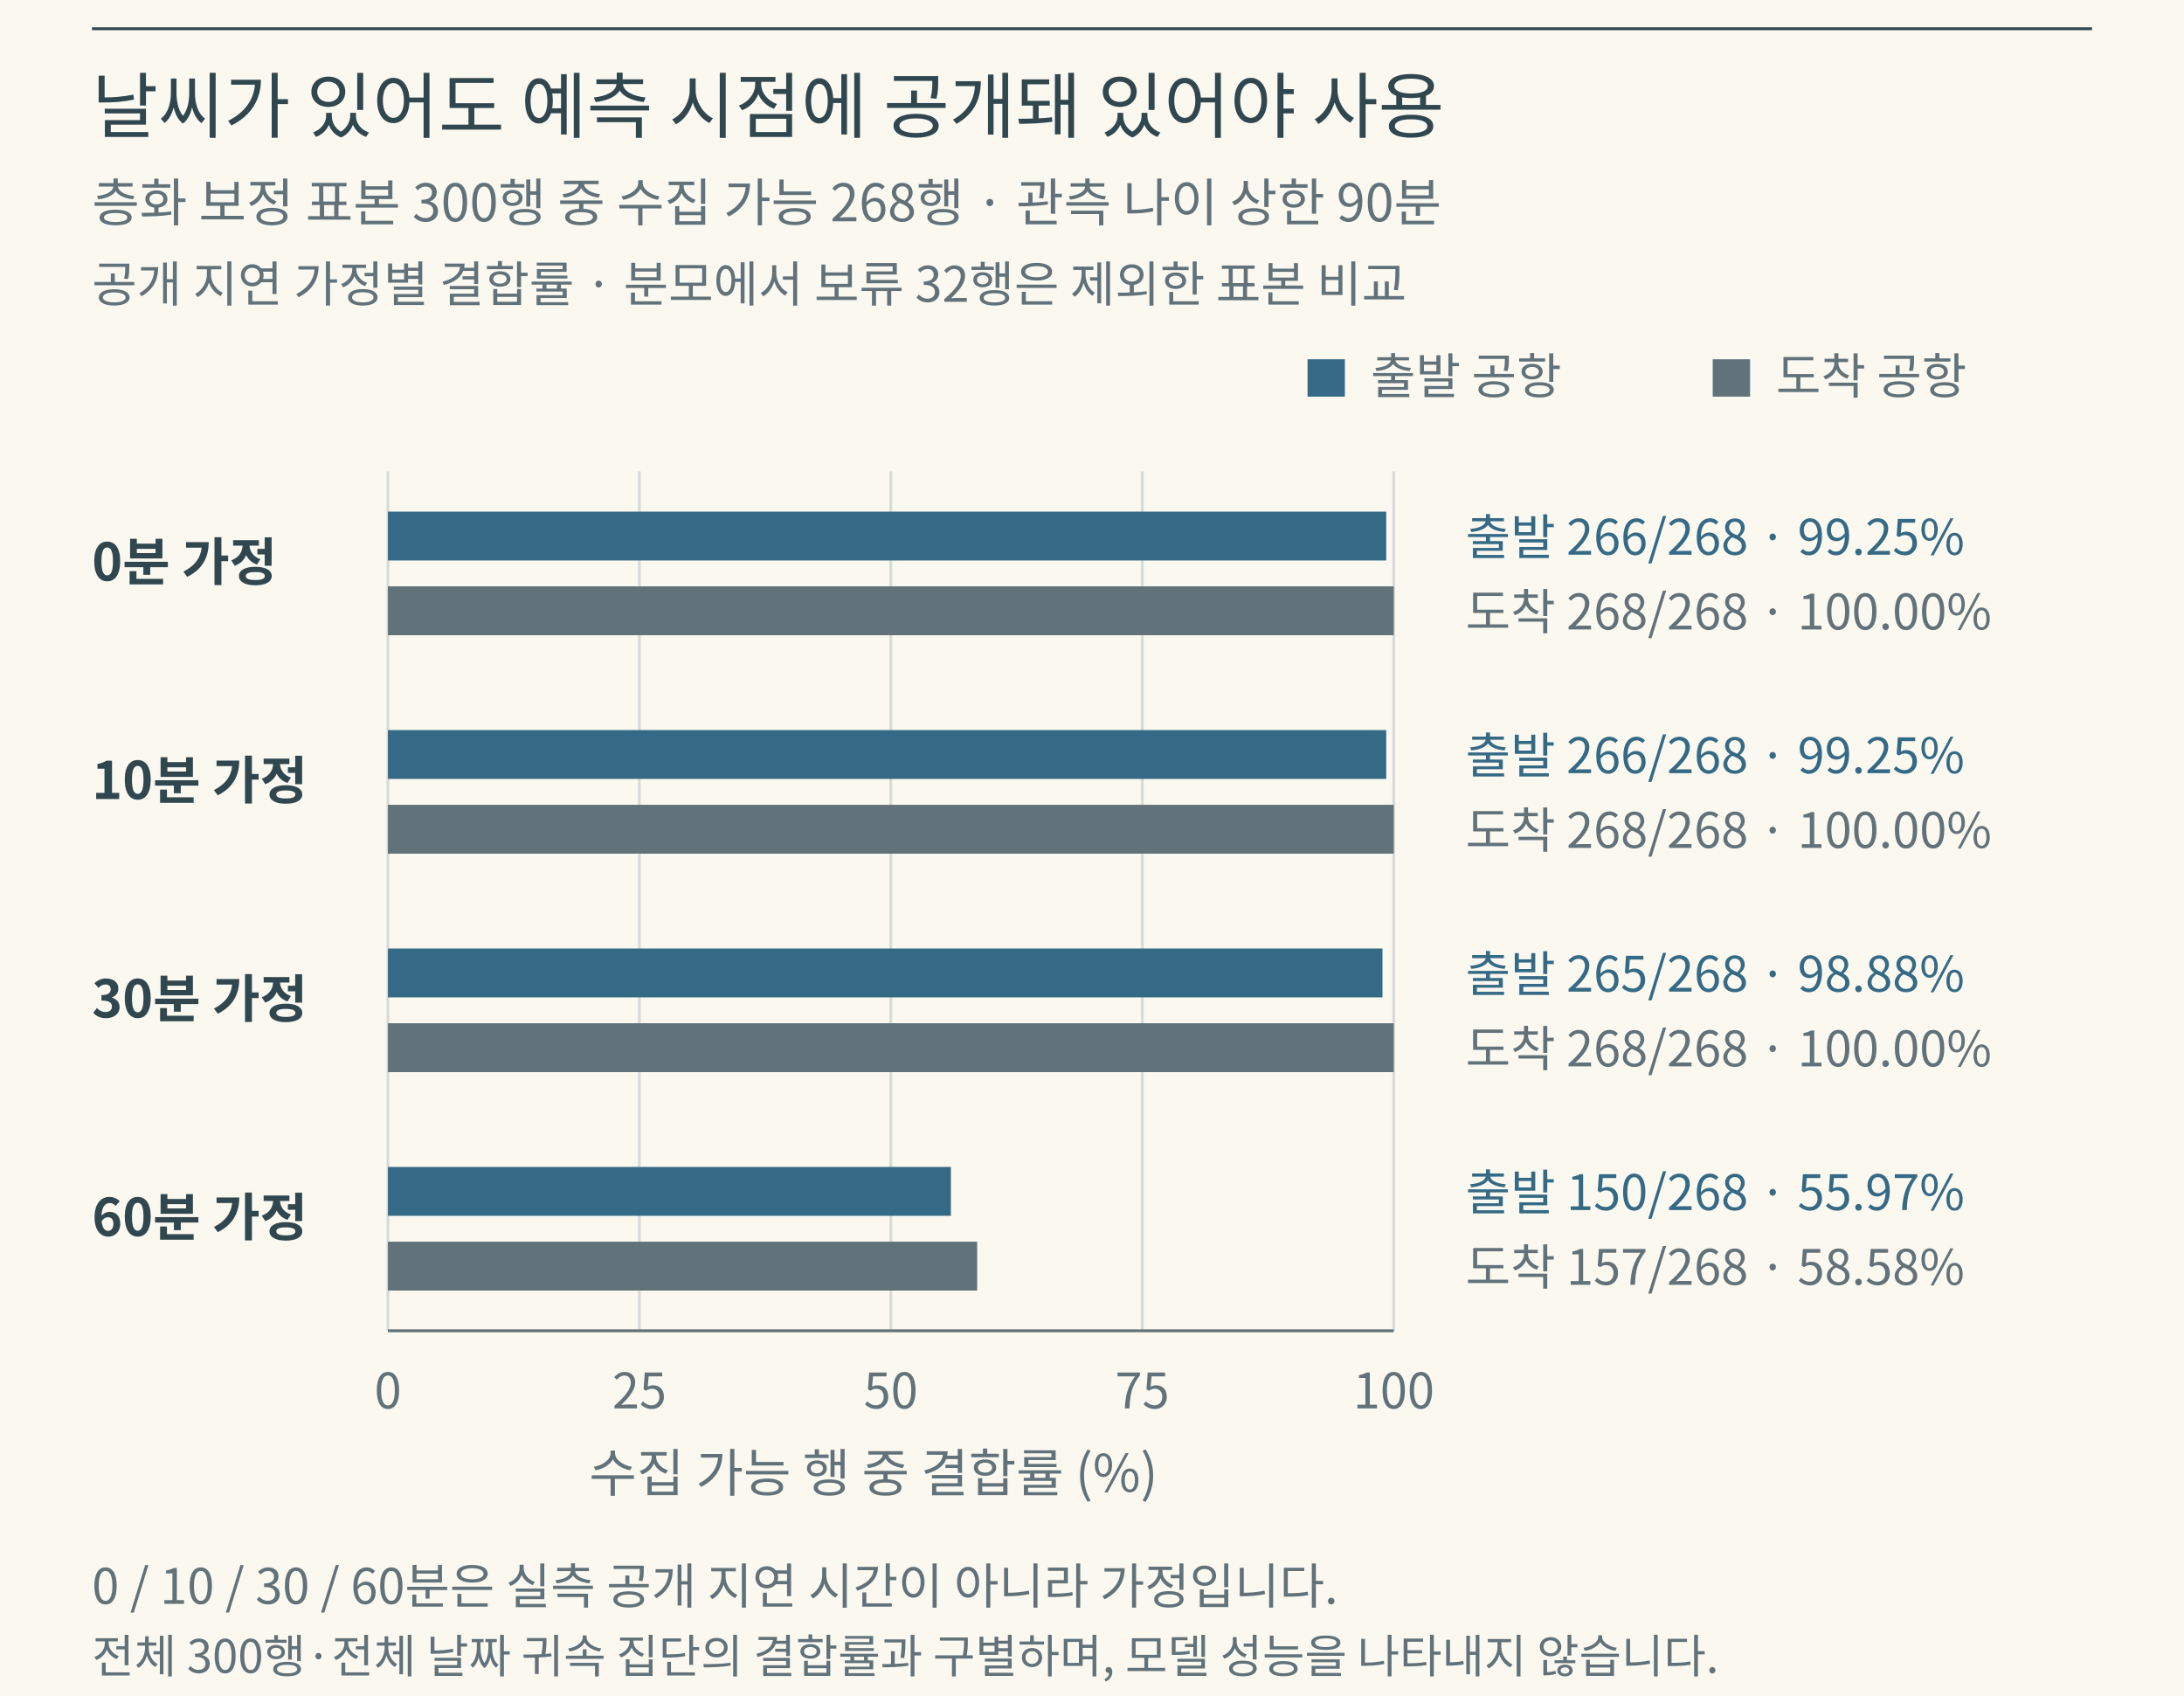
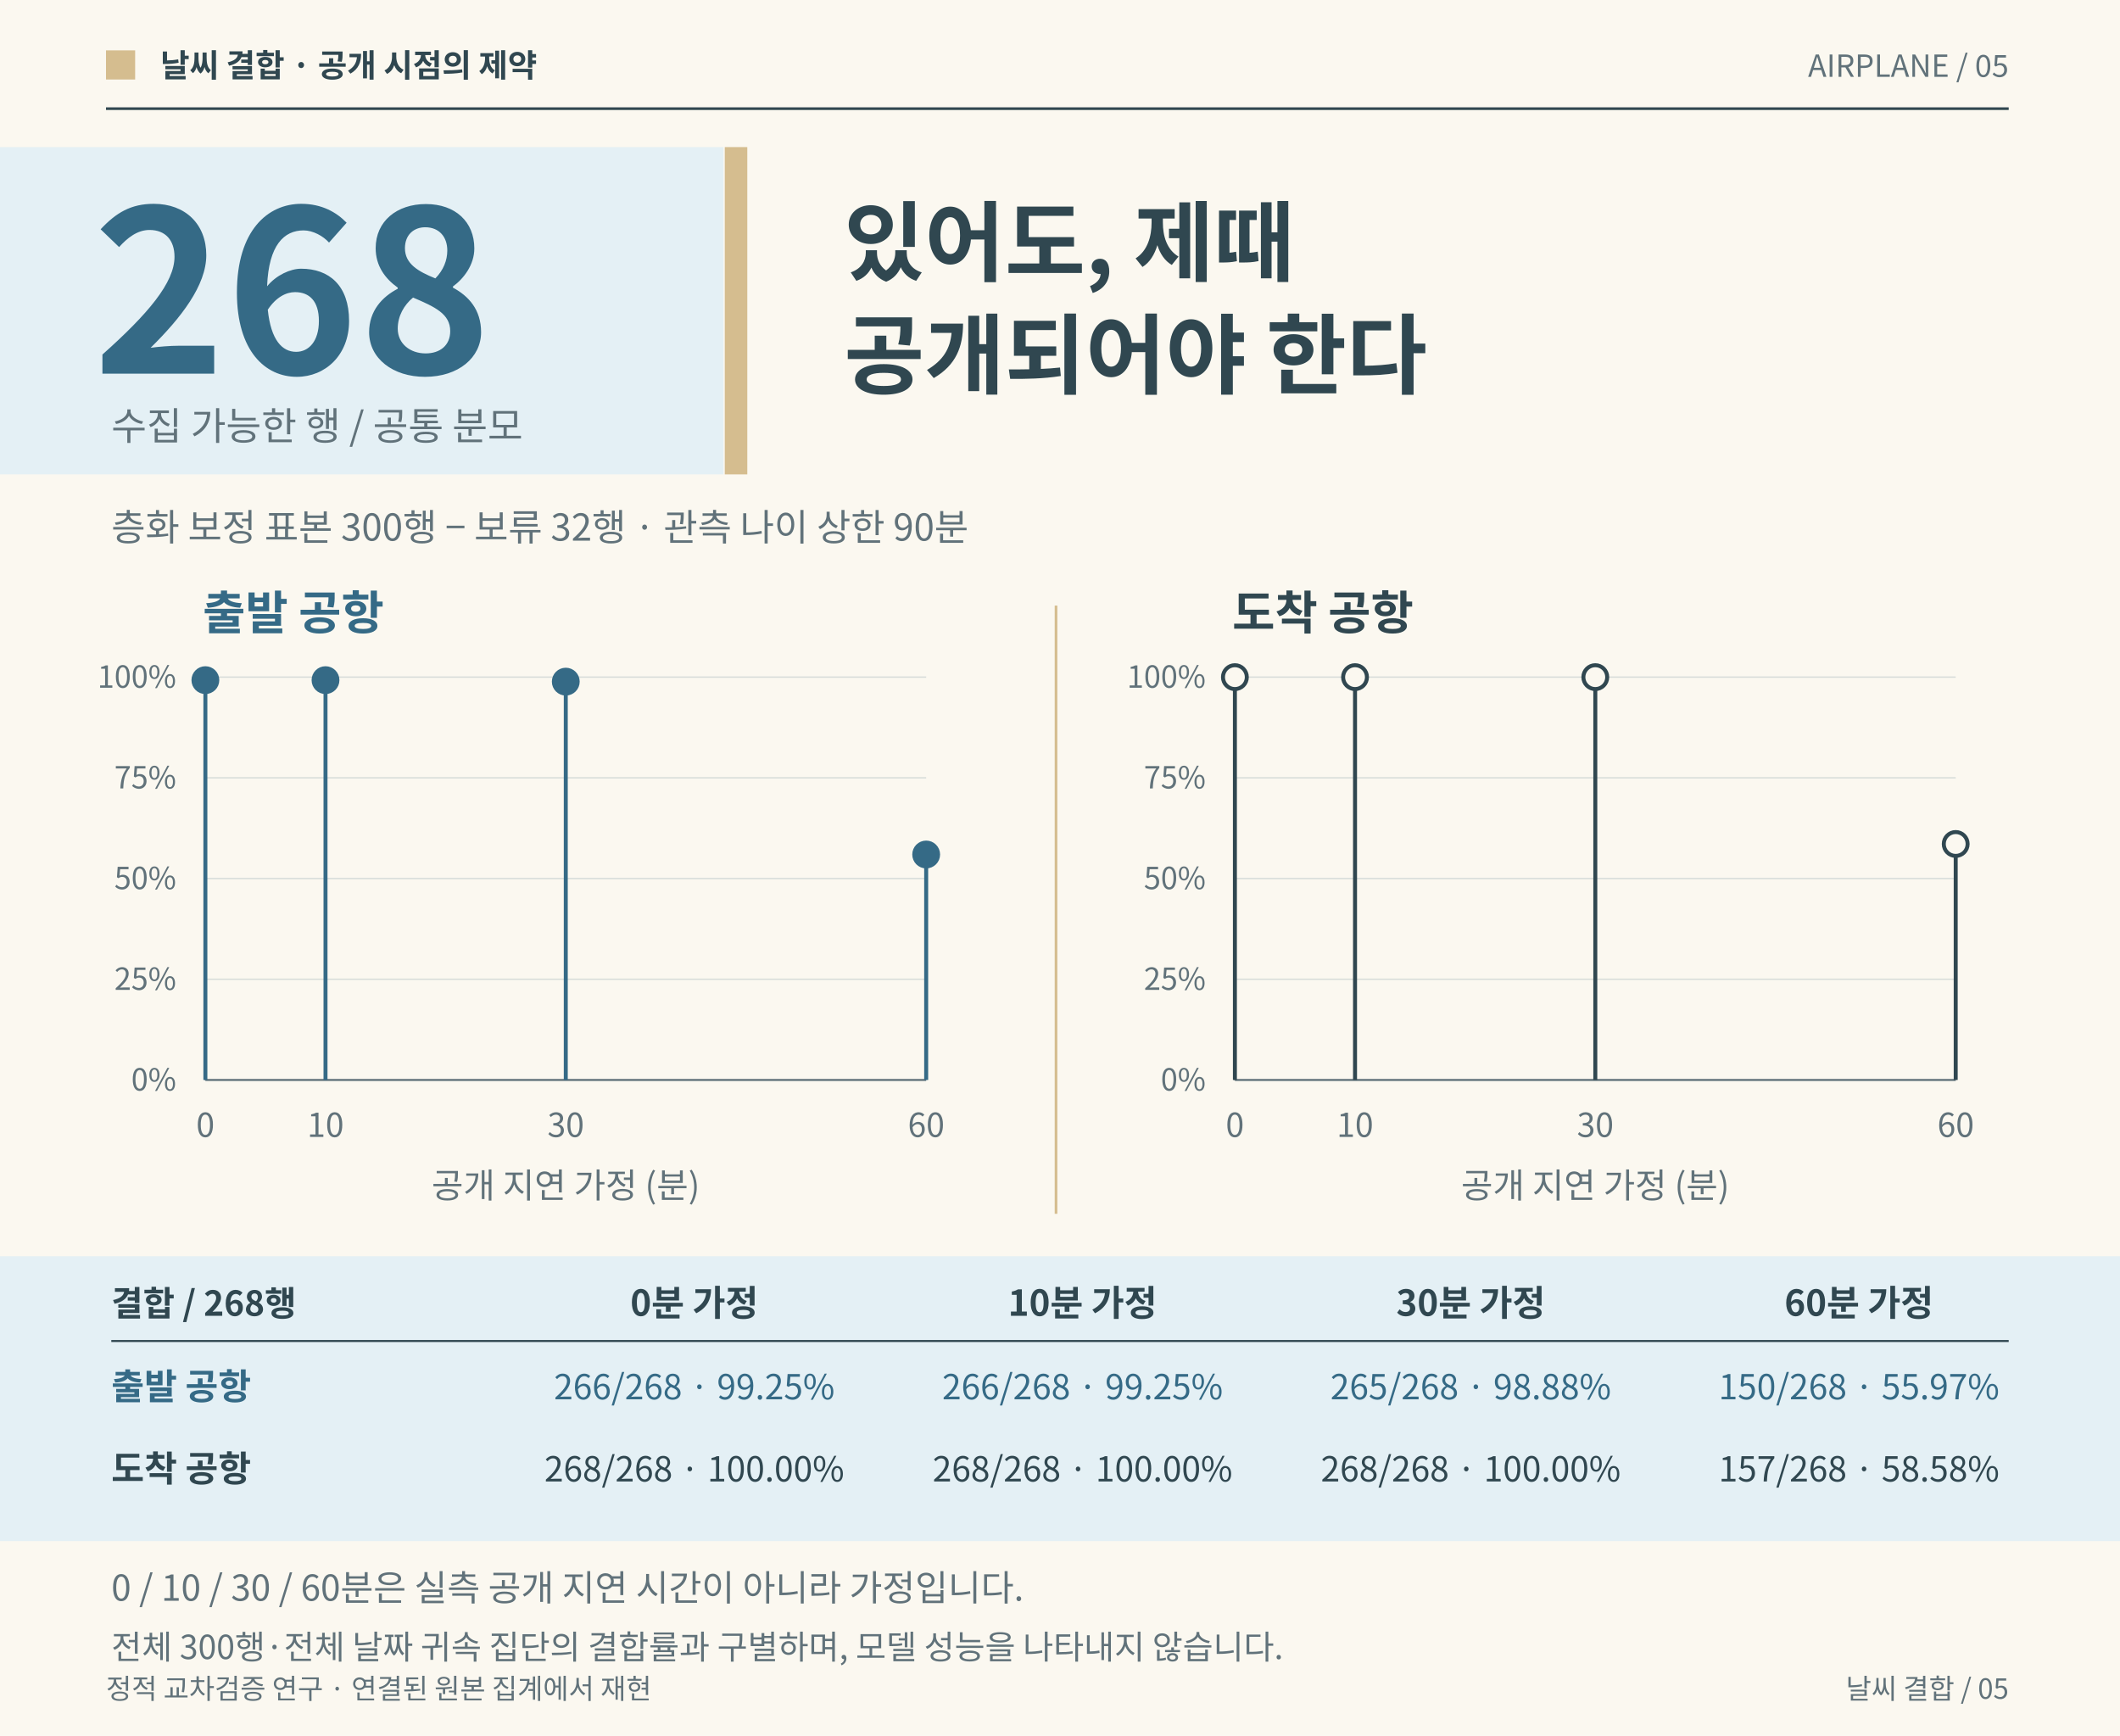
- <svg xmlns="http://www.w3.org/2000/svg" width="1600" height="1242.105" viewBox="0 0 760 590" role="img" aria-labelledby="title desc">
+ <svg xmlns="http://www.w3.org/2000/svg" width="1600" height="1310" viewBox="0 0 1600 1310" role="img" aria-labelledby="title desc" data-design="flight-magazine-c" data-chart-type="latency-small-multiple-lollipops">
  <style>text{font-family:"Noto Sans CJK KR","Malgun Gothic","Apple SD Gothic Neo",sans-serif;font-variant-numeric:tabular-nums}</style>
-   <rect width="760" height="590" fill="#FBF8F0" />
-   <line x1="32" y1="10" x2="728" y2="10" stroke="#304750" stroke-width="1" />
-   <text x="32.000" y="46.000" font-size="25" fill="#304750" font-weight="500" text-anchor="start" style="font-family:Noto Sans CJK KR, Malgun Gothic, Apple SD Gothic Neo, sans-serif">날씨가 있어도 예측 시점에 공개돼 있어야 사용</text>
-   <text x="32.000" y="77.000" font-size="18" fill="#61727A" font-weight="400" text-anchor="start">층화 보정 표본 300행 중 수집 가능 268행 · 관측 나이 상한 90분</text>
-   <text x="32.000" y="105.000" font-size="17" fill="#61727A" font-weight="400" text-anchor="start">공개 지연 가정별 결합률 · 분모에서 보류 32행은 제외한 표본 비교</text>
-   <rect x="455.000" y="125.000" width="13.000" height="13.000" rx="0" fill="#356A86" />
-   <text x="477.000" y="137.000" font-size="17" fill="#61727A" font-weight="400" text-anchor="start">출발 공항</text>
-   <rect x="596.000" y="125.000" width="13.000" height="13.000" rx="0" fill="#61727A" />
-   <text x="618.000" y="137.000" font-size="17" fill="#61727A" font-weight="400" text-anchor="start">도착 공항</text>
-   <line x1="135.000" y1="164.000" x2="135.000" y2="463.000" stroke="#D7DCD9" stroke-width="1" />
-   <text x="135.000" y="490.000" font-size="17" fill="#61727A" font-weight="400" text-anchor="middle">0</text>
-   <line x1="222.500" y1="164.000" x2="222.500" y2="463.000" stroke="#D7DCD9" stroke-width="1" />
-   <text x="222.500" y="490.000" font-size="17" fill="#61727A" font-weight="400" text-anchor="middle">25</text>
-   <line x1="310.000" y1="164.000" x2="310.000" y2="463.000" stroke="#D7DCD9" stroke-width="1" />
-   <text x="310.000" y="490.000" font-size="17" fill="#61727A" font-weight="400" text-anchor="middle">50</text>
-   <line x1="397.500" y1="164.000" x2="397.500" y2="463.000" stroke="#D7DCD9" stroke-width="1" />
-   <text x="397.500" y="490.000" font-size="17" fill="#61727A" font-weight="400" text-anchor="middle">75</text>
-   <line x1="485.000" y1="164.000" x2="485.000" y2="463.000" stroke="#D7DCD9" stroke-width="1" />
-   <text x="485.000" y="490.000" font-size="17" fill="#61727A" font-weight="400" text-anchor="middle">100</text>
-   <text x="32.000" y="202.000" font-size="18" fill="#304750" font-weight="600" text-anchor="start">0분 가정</text>
-   <rect x="135.000" y="178.000" width="347.388" height="17.000" rx="0" fill="#356A86" />
-   <text x="510.000" y="193.000" font-size="17" fill="#356A86" font-weight="400" text-anchor="start">출발 266/268 · 99.25%</text>
-   <rect x="135.000" y="204.000" width="350.000" height="17.000" rx="0" fill="#61727A" />
-   <text x="510.000" y="219.000" font-size="17" fill="#61727A" font-weight="400" text-anchor="start">도착 268/268 · 100.00%</text>
-   <text x="32.000" y="278.000" font-size="18" fill="#304750" font-weight="600" text-anchor="start">10분 가정</text>
-   <rect x="135.000" y="254.000" width="347.388" height="17.000" rx="0" fill="#356A86" />
-   <text x="510.000" y="269.000" font-size="17" fill="#356A86" font-weight="400" text-anchor="start">출발 266/268 · 99.25%</text>
-   <rect x="135.000" y="280.000" width="350.000" height="17.000" rx="0" fill="#61727A" />
-   <text x="510.000" y="295.000" font-size="17" fill="#61727A" font-weight="400" text-anchor="start">도착 268/268 · 100.00%</text>
-   <text x="32.000" y="354.000" font-size="18" fill="#304750" font-weight="600" text-anchor="start">30분 가정</text>
-   <rect x="135.000" y="330.000" width="346.082" height="17.000" rx="0" fill="#356A86" />
-   <text x="510.000" y="345.000" font-size="17" fill="#356A86" font-weight="400" text-anchor="start">출발 265/268 · 98.88%</text>
-   <rect x="135.000" y="356.000" width="350.000" height="17.000" rx="0" fill="#61727A" />
-   <text x="510.000" y="371.000" font-size="17" fill="#61727A" font-weight="400" text-anchor="start">도착 268/268 · 100.00%</text>
-   <text x="32.000" y="430.000" font-size="18" fill="#304750" font-weight="600" text-anchor="start">60분 가정</text>
-   <rect x="135.000" y="406.000" width="195.896" height="17.000" rx="0" fill="#356A86" />
-   <text x="510.000" y="421.000" font-size="17" fill="#356A86" font-weight="400" text-anchor="start">출발 150/268 · 55.97%</text>
-   <rect x="135.000" y="432.000" width="205.037" height="17.000" rx="0" fill="#61727A" />
-   <text x="510.000" y="447.000" font-size="17" fill="#61727A" font-weight="400" text-anchor="start">도착 157/268 · 58.58%</text>
-   <line x1="135.000" y1="463.000" x2="485.000" y2="463.000" stroke="#61727A" stroke-width="1" />
-   <text x="205.000" y="519.000" font-size="18" fill="#61727A" font-weight="400" text-anchor="start">수집 가능 행 중 결합률 (%)</text>
-   <text x="32.000" y="558.000" font-size="17" fill="#61727A" font-weight="400" text-anchor="start">0 / 10 / 30 / 60분은 실측 공개 지연 시간이 아니라 가정입니다.</text>
-   <text x="32.000" y="582.000" font-size="16" fill="#61727A" font-weight="400" text-anchor="start">전체 300행·전체 날짜 귀속 집단의 결합률과 구별하며, 모델 성능을 나타내지 않습니다.</text>
+   <rect width="1600" height="1310" fill="#FBF8F0" />
+   <rect x="0.000" y="111.000" width="546.000" height="247.000" fill="#E4F0F5" />
+   <rect x="547.000" y="111.000" width="17.000" height="247.000" fill="#D5BD8F" />
+   <rect x="80.000" y="38.000" width="22.000" height="22.000" fill="#D5BD8F" />
+   <text x="121.000" y="58.000" font-size="24" fill="#304750" font-weight="600" text-anchor="start">날씨 결합 · 공개 시점의 제약</text>
+   <text x="1516.000" y="58.000" font-size="23" fill="#61727A" font-weight="400" text-anchor="end">AIRPLANE  /  05</text>
+   <line x1="80.000" y1="82.000" x2="1516.000" y2="82.000" stroke="#304750" stroke-width="2" />
+   <text x="70.000" y="282.000" font-size="170" fill="#356A86" font-weight="700" text-anchor="start" style="font-family:Noto Sans CJK KR, Malgun Gothic, Apple SD Gothic Neo, sans-serif">268</text>
+   <text x="84.000" y="332.000" font-size="29" fill="#61727A" font-weight="400" text-anchor="start">수집 가능한 행 / 공통 분모</text>
+   <text x="637.000" y="207.000" font-size="66" fill="#304750" font-weight="700" text-anchor="start" style="font-family:Noto Sans CJK KR, Malgun Gothic, Apple SD Gothic Neo, sans-serif">있어도, 제때</text>
+   <text x="637.000" y="292.000" font-size="66" fill="#304750" font-weight="700" text-anchor="start" style="font-family:Noto Sans CJK KR, Malgun Gothic, Apple SD Gothic Neo, sans-serif">공개되어야 한다</text>
+   <text x="84.000" y="408.000" font-size="28" fill="#61727A" font-weight="400" text-anchor="start">층화 보정 표본 300행 − 보류 32행 · 관측 나이 상한 90분</text>
+   <text x="153.000" y="475.000" font-size="35" fill="#356A86" font-weight="700" text-anchor="start">출발 공항</text>
+   <line x1="155.000" y1="815.000" x2="699.000" y2="815.000" stroke="#D7DCD9" stroke-width="1" />
+   <text x="133.000" y="823.000" font-size="23" fill="#61727A" font-weight="400" text-anchor="end">0%</text>
+   <line x1="155.000" y1="739.000" x2="699.000" y2="739.000" stroke="#D7DCD9" stroke-width="1" />
+   <text x="133.000" y="747.000" font-size="23" fill="#61727A" font-weight="400" text-anchor="end">25%</text>
+   <line x1="155.000" y1="663.000" x2="699.000" y2="663.000" stroke="#D7DCD9" stroke-width="1" />
+   <text x="133.000" y="671.000" font-size="23" fill="#61727A" font-weight="400" text-anchor="end">50%</text>
+   <line x1="155.000" y1="587.000" x2="699.000" y2="587.000" stroke="#D7DCD9" stroke-width="1" />
+   <text x="133.000" y="595.000" font-size="23" fill="#61727A" font-weight="400" text-anchor="end">75%</text>
+   <line x1="155.000" y1="511.000" x2="699.000" y2="511.000" stroke="#D7DCD9" stroke-width="1" />
+   <text x="133.000" y="519.000" font-size="23" fill="#61727A" font-weight="400" text-anchor="end">100%</text>
+   <line x1="155.000" y1="511.000" x2="155.000" y2="815.000" stroke="#61727A" stroke-width="1.5" />
+   <line x1="155.000" y1="815.000" x2="699.000" y2="815.000" stroke="#61727A" stroke-width="1.5" />
+   <line x1="155.000" y1="815.000" x2="155.000" y2="513.269" stroke="#356A86" stroke-width="3" />
+   <circle cx="155.000" cy="513.269" r="9" fill="#356A86" stroke="#356A86" stroke-width="3" />
+   <text x="155.000" y="858.000" font-size="25" fill="#61727A" font-weight="400" text-anchor="middle">0</text>
+   <line x1="245.667" y1="815.000" x2="245.667" y2="513.269" stroke="#356A86" stroke-width="3" />
+   <circle cx="245.667" cy="513.269" r="9" fill="#356A86" stroke="#356A86" stroke-width="3" />
+   <text x="245.667" y="858.000" font-size="25" fill="#61727A" font-weight="400" text-anchor="middle">10</text>
+   <line x1="427.000" y1="815.000" x2="427.000" y2="514.403" stroke="#356A86" stroke-width="3" />
+   <circle cx="427.000" cy="514.403" r="9" fill="#356A86" stroke="#356A86" stroke-width="3" />
+   <text x="427.000" y="858.000" font-size="25" fill="#61727A" font-weight="400" text-anchor="middle">30</text>
+   <line x1="699.000" y1="815.000" x2="699.000" y2="644.851" stroke="#356A86" stroke-width="3" />
+   <circle cx="699.000" cy="644.851" r="9" fill="#356A86" stroke="#356A86" stroke-width="3" />
+   <text x="699.000" y="858.000" font-size="25" fill="#61727A" font-weight="400" text-anchor="middle">60</text>
+   <text x="427.000" y="904.000" font-size="26" fill="#61727A" font-weight="400" text-anchor="middle">공개 지연 가정 (분)</text>
+   <text x="930.000" y="475.000" font-size="35" fill="#304750" font-weight="700" text-anchor="start">도착 공항</text>
+   <line x1="932.000" y1="815.000" x2="1476.000" y2="815.000" stroke="#D7DCD9" stroke-width="1" />
+   <text x="910.000" y="823.000" font-size="23" fill="#61727A" font-weight="400" text-anchor="end">0%</text>
+   <line x1="932.000" y1="739.000" x2="1476.000" y2="739.000" stroke="#D7DCD9" stroke-width="1" />
+   <text x="910.000" y="747.000" font-size="23" fill="#61727A" font-weight="400" text-anchor="end">25%</text>
+   <line x1="932.000" y1="663.000" x2="1476.000" y2="663.000" stroke="#D7DCD9" stroke-width="1" />
+   <text x="910.000" y="671.000" font-size="23" fill="#61727A" font-weight="400" text-anchor="end">50%</text>
+   <line x1="932.000" y1="587.000" x2="1476.000" y2="587.000" stroke="#D7DCD9" stroke-width="1" />
+   <text x="910.000" y="595.000" font-size="23" fill="#61727A" font-weight="400" text-anchor="end">75%</text>
+   <line x1="932.000" y1="511.000" x2="1476.000" y2="511.000" stroke="#D7DCD9" stroke-width="1" />
+   <text x="910.000" y="519.000" font-size="23" fill="#61727A" font-weight="400" text-anchor="end">100%</text>
+   <line x1="932.000" y1="511.000" x2="932.000" y2="815.000" stroke="#61727A" stroke-width="1.5" />
+   <line x1="932.000" y1="815.000" x2="1476.000" y2="815.000" stroke="#61727A" stroke-width="1.5" />
+   <line x1="932.000" y1="815.000" x2="932.000" y2="511.000" stroke="#304750" stroke-width="3" />
+   <circle cx="932.000" cy="511.000" r="9" fill="#FBF8F0" stroke="#304750" stroke-width="3" />
+   <text x="932.000" y="858.000" font-size="25" fill="#61727A" font-weight="400" text-anchor="middle">0</text>
+   <line x1="1022.667" y1="815.000" x2="1022.667" y2="511.000" stroke="#304750" stroke-width="3" />
+   <circle cx="1022.667" cy="511.000" r="9" fill="#FBF8F0" stroke="#304750" stroke-width="3" />
+   <text x="1022.667" y="858.000" font-size="25" fill="#61727A" font-weight="400" text-anchor="middle">10</text>
+   <line x1="1204.000" y1="815.000" x2="1204.000" y2="511.000" stroke="#304750" stroke-width="3" />
+   <circle cx="1204.000" cy="511.000" r="9" fill="#FBF8F0" stroke="#304750" stroke-width="3" />
+   <text x="1204.000" y="858.000" font-size="25" fill="#61727A" font-weight="400" text-anchor="middle">30</text>
+   <line x1="1476.000" y1="815.000" x2="1476.000" y2="636.910" stroke="#304750" stroke-width="3" />
+   <circle cx="1476.000" cy="636.910" r="9" fill="#FBF8F0" stroke="#304750" stroke-width="3" />
+   <text x="1476.000" y="858.000" font-size="25" fill="#61727A" font-weight="400" text-anchor="middle">60</text>
+   <text x="1204.000" y="904.000" font-size="26" fill="#61727A" font-weight="400" text-anchor="middle">공개 지연 가정 (분)</text>
+   <line x1="797.000" y1="457.000" x2="797.000" y2="916.000" stroke="#D5BD8F" stroke-width="2" />
+   <rect x="0.000" y="948.000" width="1600.000" height="215.000" fill="#E4F0F5" />
+   <text x="84.000" y="993.000" font-size="26" fill="#304750" font-weight="600" text-anchor="start">결합 / 268행</text>
+   <text x="524.000" y="993.000" font-size="27" fill="#304750" font-weight="600" text-anchor="middle">0분 가정</text>
+   <text x="524.000" y="1056.000" font-size="26" fill="#356A86" font-weight="500" text-anchor="middle">266/268 · 99.25%</text>
+   <text x="524.000" y="1118.000" font-size="26" fill="#304750" font-weight="500" text-anchor="middle">268/268 · 100.00%</text>
+   <text x="817.000" y="993.000" font-size="27" fill="#304750" font-weight="600" text-anchor="middle">10분 가정</text>
+   <text x="817.000" y="1056.000" font-size="26" fill="#356A86" font-weight="500" text-anchor="middle">266/268 · 99.25%</text>
+   <text x="817.000" y="1118.000" font-size="26" fill="#304750" font-weight="500" text-anchor="middle">268/268 · 100.00%</text>
+   <text x="1110.000" y="993.000" font-size="27" fill="#304750" font-weight="600" text-anchor="middle">30분 가정</text>
+   <text x="1110.000" y="1056.000" font-size="26" fill="#356A86" font-weight="500" text-anchor="middle">265/268 · 98.88%</text>
+   <text x="1110.000" y="1118.000" font-size="26" fill="#304750" font-weight="500" text-anchor="middle">268/268 · 100.00%</text>
+   <text x="1403.000" y="993.000" font-size="27" fill="#304750" font-weight="600" text-anchor="middle">60분 가정</text>
+   <text x="1403.000" y="1056.000" font-size="26" fill="#356A86" font-weight="500" text-anchor="middle">150/268 · 55.97%</text>
+   <text x="1403.000" y="1118.000" font-size="26" fill="#304750" font-weight="500" text-anchor="middle">157/268 · 58.58%</text>
+   <line x1="84.000" y1="1012.000" x2="1516.000" y2="1012.000" stroke="#304750" stroke-width="1.5" />
+   <text x="84.000" y="1056.000" font-size="27" fill="#356A86" font-weight="600" text-anchor="start">출발 공항</text>
+   <text x="84.000" y="1118.000" font-size="27" fill="#304750" font-weight="600" text-anchor="start">도착 공항</text>
+   <text x="84.000" y="1208.000" font-size="27" fill="#61727A" font-weight="400" text-anchor="start">0 / 10 / 30 / 60분은 실측 공개 지연 시간이 아니라 가정입니다.</text>
+   <text x="84.000" y="1252.000" font-size="25" fill="#61727A" font-weight="400" text-anchor="start">전체 300행·전체 날짜 귀속 집단의 결합률과 구별하며, 모델 성능을 나타내지 않습니다.</text>
+   <text x="80.000" y="1282.000" font-size="21" fill="#61727A" font-weight="400" text-anchor="start">정적 교차검증 연구 · 연결된 원본 집계에서 재현</text>
+   <text x="1516.000" y="1282.000" font-size="21" fill="#61727A" font-weight="400" text-anchor="end">날씨 결합 / 05</text>
</svg>
